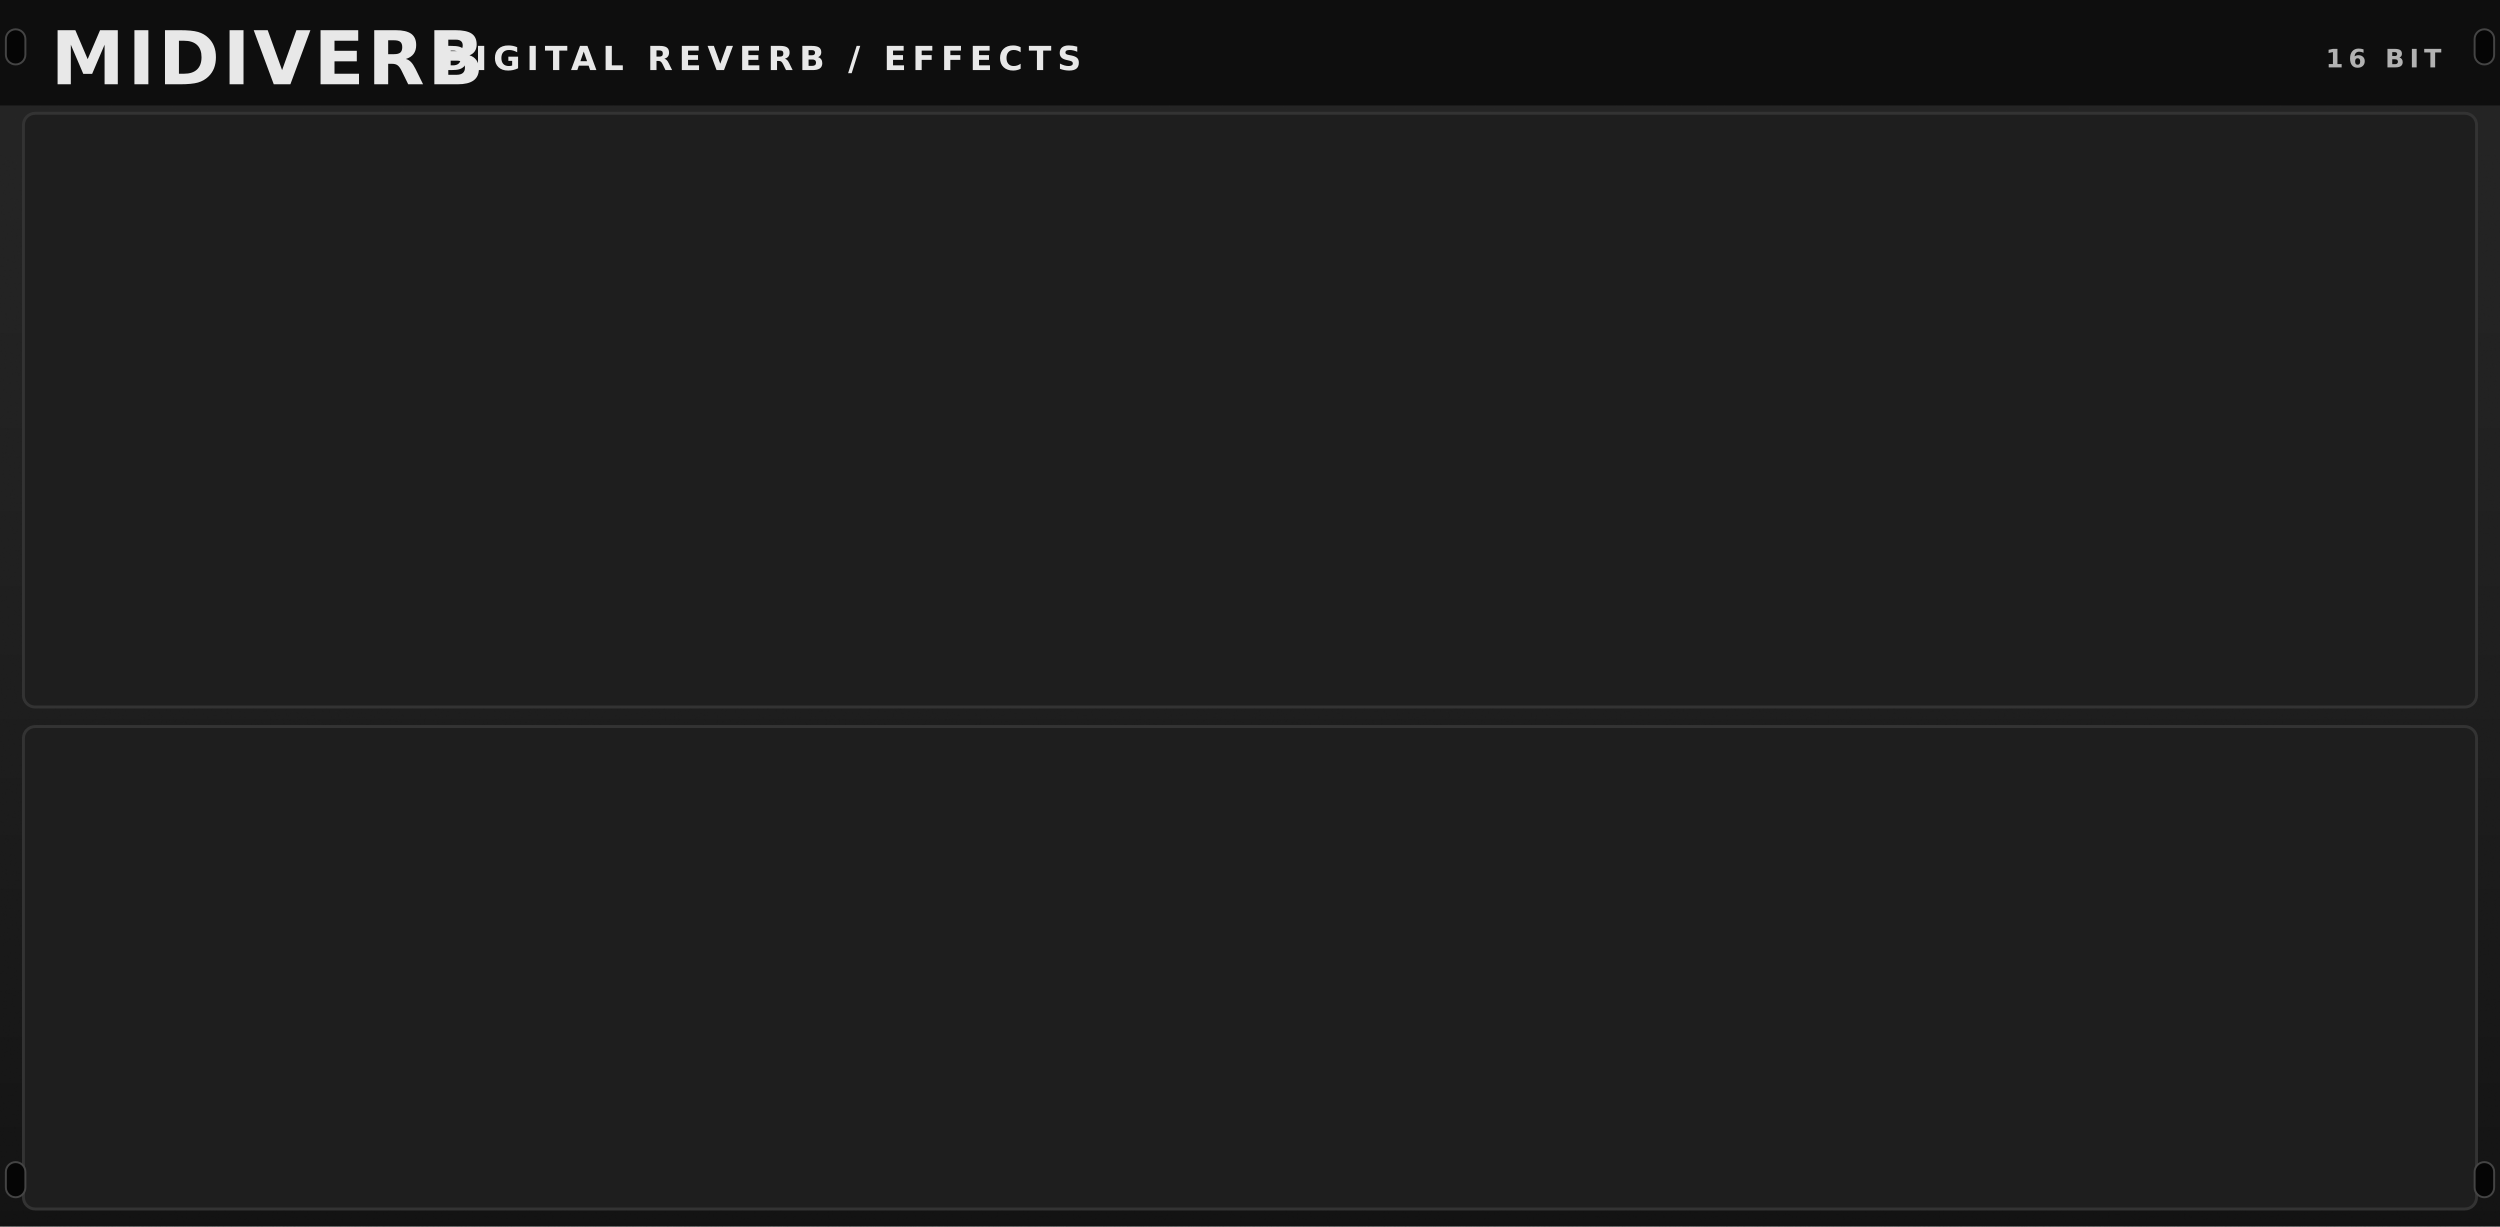
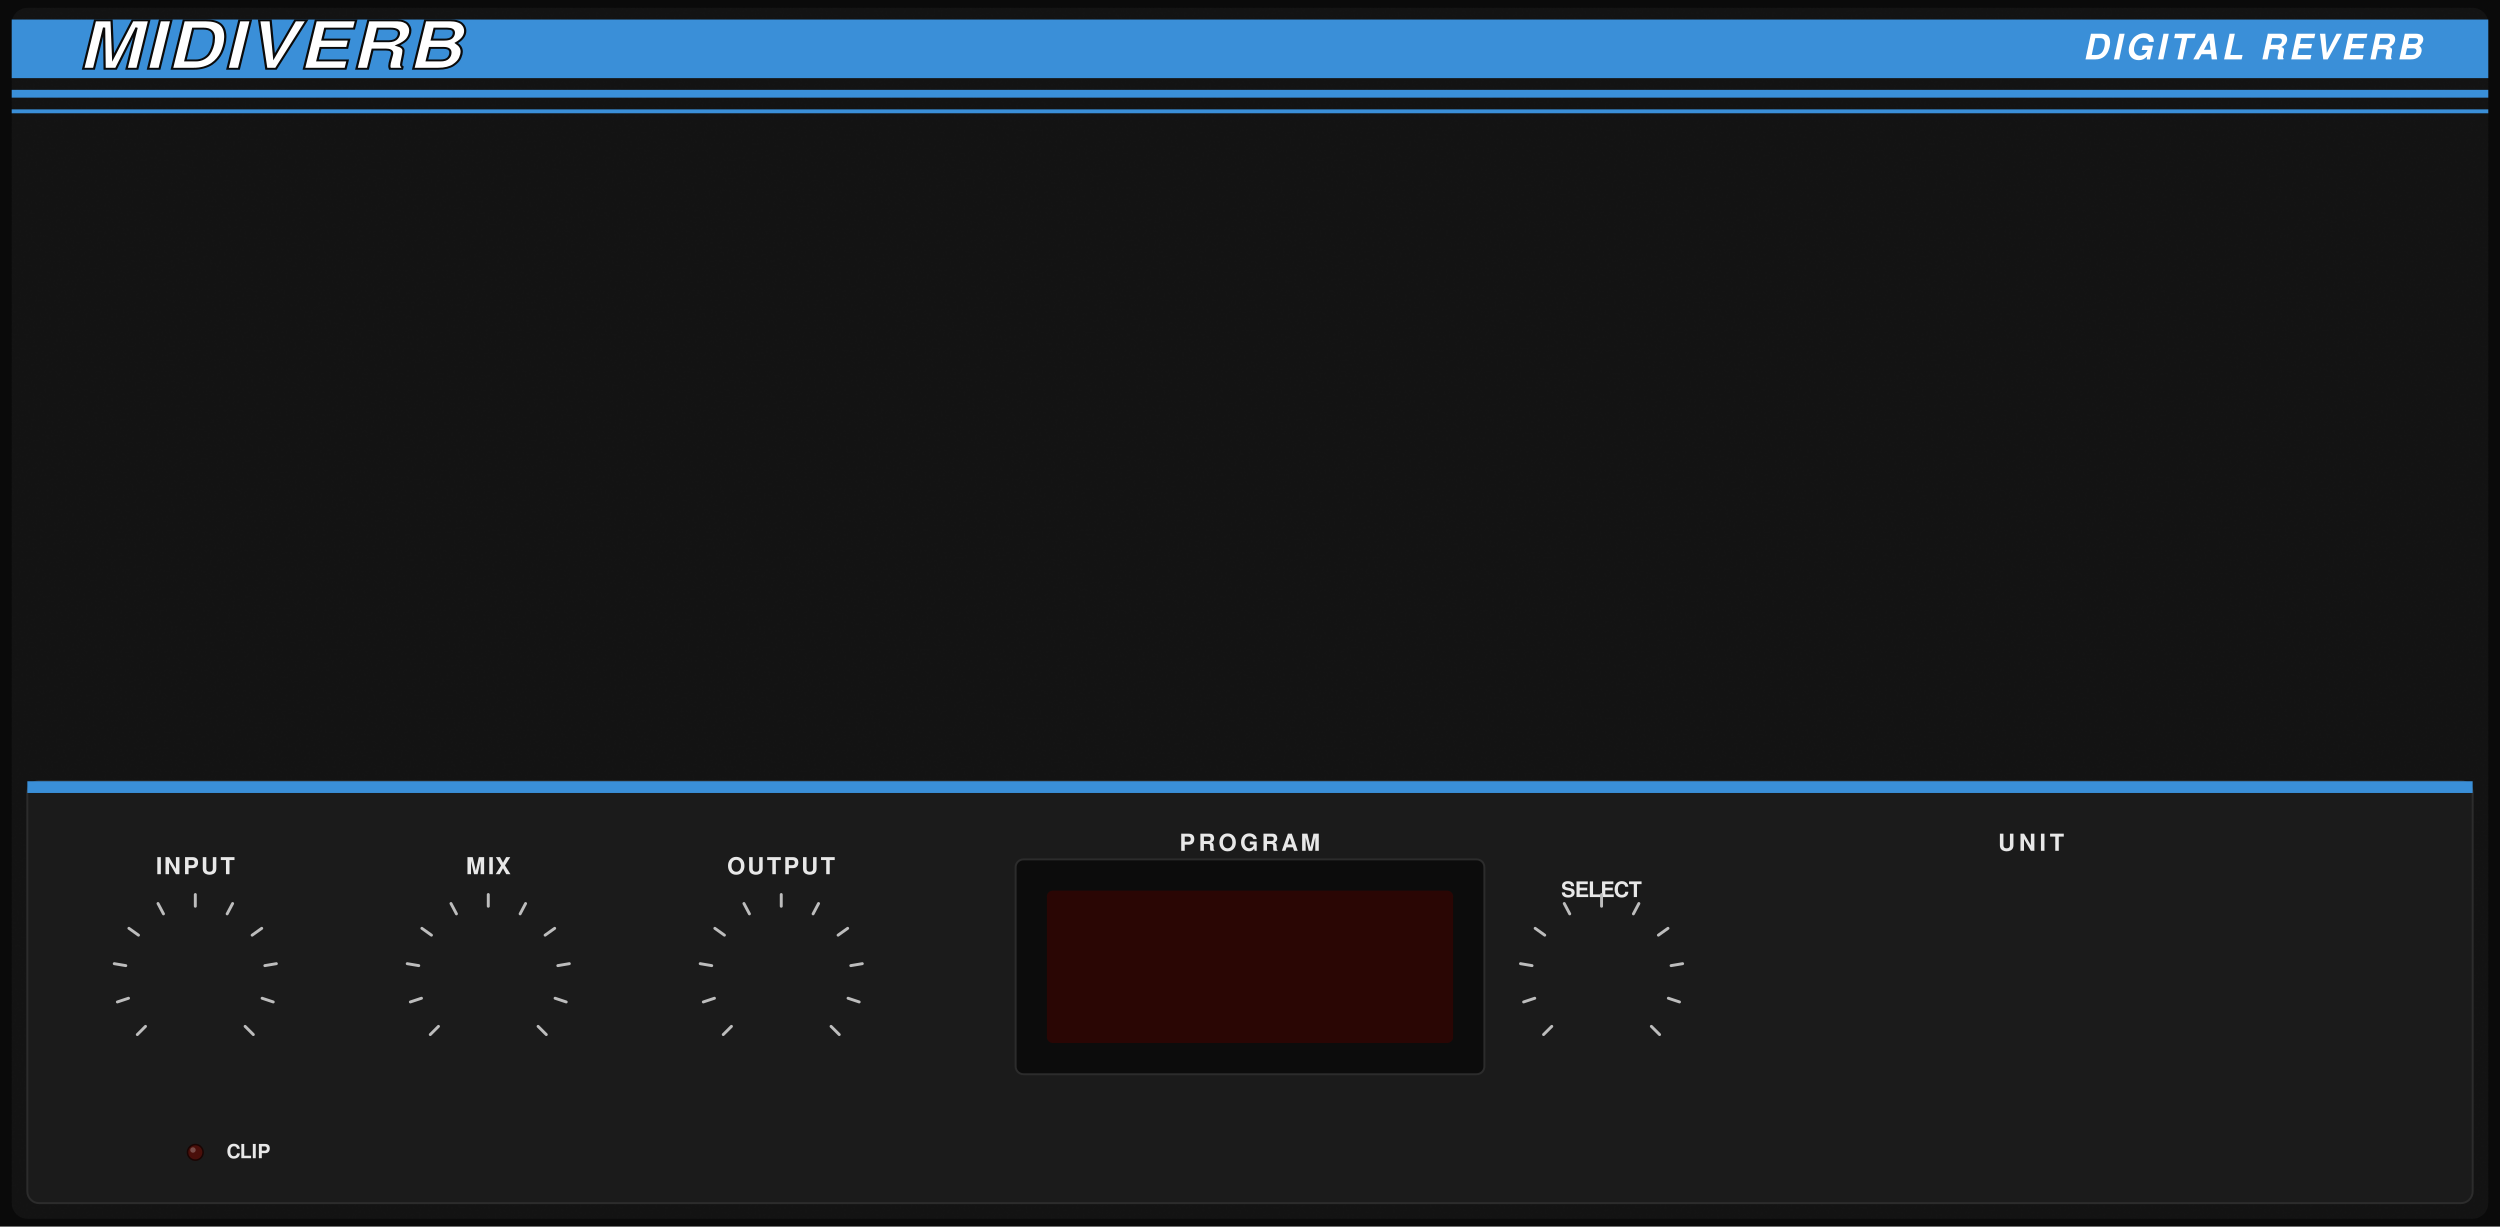
<svg xmlns="http://www.w3.org/2000/svg" width="1280" height="628" viewBox="0 0 1280 628">
  <defs>
-     <filter id="brush" x="0" y="0" width="100%" height="100%">
-       <feTurbulence type="fractalNoise" baseFrequency="0.002 0.9" numOctaves="2" seed="4" />
-       <feColorMatrix values="0 0 0 0 1  0 0 0 0 1  0 0 0 0 1  0 0 0 0.16 0" />
+     <linearGradient id="hw-screw" x1="0" y1="0" x2="1" y2="1">
+       <stop offset="0" stop-color="#f2f2f2" />
+       <stop offset="1" stop-color="#7a7a7a" />
+     </linearGradient>
+     <filter id="hw-brush" x="0" y="0" width="100%" height="100%">
+       <feTurbulence type="fractalNoise" baseFrequency="0.003 0.8" numOctaves="2" seed="5" />
+       <feColorMatrix values="0 0 0 0 1  0 0 0 0 1  0 0 0 0 1  0 0 0 0.20 0" />
    </filter>
-     <filter id="grain" x="0" y="0" width="100%" height="100%">
-       <feTurbulence type="fractalNoise" baseFrequency="0.9" numOctaves="2" seed="7" />
-       <feColorMatrix values="0 0 0 0 0  0 0 0 0 0  0 0 0 0 0  0 0 0 0.10 0" />
+     <filter id="hw-brushd" x="0" y="0" width="100%" height="100%">
+       <feTurbulence type="fractalNoise" baseFrequency="0.003 0.8" numOctaves="2" seed="9" />
+       <feColorMatrix values="0 0 0 0 0  0 0 0 0 0  0 0 0 0 0  0 0 0 0.16 0" />
    </filter>
-     <filter id="woodf" x="0" y="0" width="100%" height="100%">
-       <feTurbulence type="fractalNoise" baseFrequency="0.012 0.25" numOctaves="3" seed="11" />
-       <feColorMatrix values="0 0 0 0 0.36  0 0 0 0 0.20  0 0 0 0 0.09  0 0 0 0.9 0" />
+     <filter id="hw-grain" x="0" y="0" width="100%" height="100%">
+       <feTurbulence type="fractalNoise" baseFrequency="0.85" numOctaves="2" seed="3" />
+       <feColorMatrix values="0 0 0 0 0  0 0 0 0 0  0 0 0 0 0  0 0 0 0.07 0" />
    </filter>
-     <linearGradient id="screw" x1="0" y1="0" x2="1" y2="1">
-       <stop offset="0" stop-color="#eee" />
-       <stop offset="1" stop-color="#777" />
-     </linearGradient>
-     <linearGradient id="shade" x1="0" y1="0" x2="0" y2="1">
-       <stop offset="0" stop-color="#fff" stop-opacity="0.07" />
-       <stop offset="1" stop-color="#000" stop-opacity="0.12" />
+     <filter id="hw-wood" x="0" y="0" width="100%" height="100%">
+       <feTurbulence type="fractalNoise" baseFrequency="0.006 0.18" numOctaves="4" seed="21" />
+       <feColorMatrix values="0 0 0 0 0.30  0 0 0 0 0.15  0 0 0 0 0.05  0 0 0 0.85 0" />
+     </filter>
+     <filter id="hw-soft" x="-20%" y="-20%" width="140%" height="140%">
+       <feGaussianBlur stdDeviation="2" />
+     </filter>
+     <filter id="hw-shadow" x="-30%" y="-30%" width="160%" height="160%">
+       <feDropShadow dx="0" dy="2" stdDeviation="2" flood-opacity="0.45" />
+     </filter>
+     <linearGradient id="hw-vshade" x1="0" y1="0" x2="0" y2="1">
+       <stop offset="0" stop-color="#fff" stop-opacity="0.10" />
+       <stop offset="1" stop-color="#000" stop-opacity="0.14" />
    </linearGradient>
  </defs>
-   <rect width="1280" height="628" fill="#161616" />
-   <rect width="1280" height="628" filter="url(#grain)" />
-   <rect width="1280" height="628" fill="url(#shade)" />
-   <rect x="12" y="58" width="1256" height="304" rx="6" fill="#1e1e1e" stroke="#333333" stroke-width="1.5" />
-   <rect x="12" y="372" width="1256" height="247" rx="6" fill="#1e1e1e" stroke="#333333" stroke-width="1.5" />
-   <rect x="0" y="0" width="1280" height="54" fill="#0e0e0e" />
-   <text x="26" y="30" font-family="Titillium Web, DejaVu Sans, sans-serif" font-size="38" font-weight="700" fill="#e8e8e8" text-anchor="start" dominant-baseline="central" style="letter-spacing:0.04em;">MIDIVERB</text>
-   <text x="226" y="30" font-family="Titillium Web, DejaVu Sans, sans-serif" font-size="17" font-weight="600" fill="#e8e8e8" text-anchor="start" dominant-baseline="central" style="letter-spacing:0.18em;">DIGITAL REVERB / EFFECTS</text>
-   <text x="1250" y="30" font-family="Titillium Web, DejaVu Sans, sans-serif" font-size="13" font-weight="600" fill="#e8e8e8" text-anchor="end" dominant-baseline="central" style="letter-spacing:0.2em;" opacity="0.75">16 BIT</text>
-   <rect x="3" y="15" width="10" height="18" rx="5" fill="#050505" stroke="#444" />
-   <rect x="3" y="595" width="10" height="18" rx="5" fill="#050505" stroke="#444" />
-   <rect x="1267" y="15" width="10" height="18" rx="5" fill="#050505" stroke="#444" />
-   <rect x="1267" y="595" width="10" height="18" rx="5" fill="#050505" stroke="#444" />
+   <rect x="0" y="0" width="1280" height="628" rx="0" fill="#0a0a0a" />
+   <rect x="6" y="4" width="1268" height="620" rx="8" fill="#141414" />
+   <rect x="6" y="4" width="1268" height="620" filter="url(#hw-grain)" />
+   <rect x="6" y="10" width="1268" height="30" rx="0" fill="#3a8fd8" />
+   <rect x="6" y="46" width="1268" height="4" rx="0" fill="#3a8fd8" />
+   <rect x="6" y="56" width="1268" height="2" rx="0" fill="#3a8fd8" />
+   <text x="40" y="25" font-size="34" fill="#fff" text-anchor="start" dominant-baseline="central" style="font-family:FreeSans, Liberation Sans, Titillium Web, sans-serif;font-weight:700;letter-spacing:0.02em;font-style:italic;" transform="translate(40 0) scale(1.15 1) translate(-40 0)" stroke="#0a0a0a" stroke-width="1">MIDIVERB</text>
+   <text x="1240" y="25" font-size="18" fill="#fff" text-anchor="end" dominant-baseline="central" style="font-family:FreeSans, Liberation Sans, Titillium Web, sans-serif;font-weight:700;letter-spacing:0.1em;font-style:italic;">DIGITAL REVERB</text>
+   <rect x="14" y="400" width="1252" height="216" rx="6" fill="#1b1b1b" stroke="#2c2c2c" stroke-width="1" />
+   <rect x="14" y="400" width="1252" height="6" rx="0" fill="#3a8fd8" />
+   <g stroke="#bdbdbd" stroke-width="1.5" stroke-linecap="round">
+     <line x1="74.5" y1="525.5" x2="70.3" y2="529.7" />
+     <line x1="65.8" y1="511.1" x2="60.1" y2="513.0" />
+     <line x1="64.4" y1="494.4" x2="58.5" y2="493.4" />
+     <line x1="70.9" y1="478.8" x2="66.0" y2="475.3" />
+     <line x1="83.7" y1="467.9" x2="80.9" y2="462.6" />
+     <line x1="100.0" y1="464.0" x2="100.0" y2="458.0" />
+     <line x1="116.3" y1="467.9" x2="119.1" y2="462.6" />
+     <line x1="129.1" y1="478.8" x2="134.0" y2="475.3" />
+     <line x1="135.6" y1="494.4" x2="141.5" y2="493.4" />
+     <line x1="134.2" y1="511.1" x2="139.9" y2="513.0" />
+     <line x1="125.5" y1="525.5" x2="129.7" y2="529.7" />
+   </g>
+   <g stroke="#bdbdbd" stroke-width="1.5" stroke-linecap="round">
+     <line x1="224.5" y1="525.5" x2="220.3" y2="529.7" />
+     <line x1="215.8" y1="511.1" x2="210.1" y2="513.0" />
+     <line x1="214.4" y1="494.4" x2="208.5" y2="493.4" />
+     <line x1="220.9" y1="478.8" x2="216.0" y2="475.3" />
+     <line x1="233.7" y1="467.9" x2="230.9" y2="462.6" />
+     <line x1="250.0" y1="464.0" x2="250.0" y2="458.0" />
+     <line x1="266.3" y1="467.9" x2="269.1" y2="462.6" />
+     <line x1="279.1" y1="478.8" x2="284.0" y2="475.3" />
+     <line x1="285.6" y1="494.4" x2="291.5" y2="493.4" />
+     <line x1="284.2" y1="511.1" x2="289.9" y2="513.0" />
+     <line x1="275.5" y1="525.5" x2="279.7" y2="529.7" />
+   </g>
+   <g stroke="#bdbdbd" stroke-width="1.5" stroke-linecap="round">
+     <line x1="374.5" y1="525.5" x2="370.3" y2="529.7" />
+     <line x1="365.8" y1="511.1" x2="360.1" y2="513.0" />
+     <line x1="364.4" y1="494.4" x2="358.5" y2="493.4" />
+     <line x1="370.9" y1="478.8" x2="366.0" y2="475.3" />
+     <line x1="383.7" y1="467.9" x2="380.9" y2="462.6" />
+     <line x1="400.0" y1="464.0" x2="400.0" y2="458.0" />
+     <line x1="416.3" y1="467.9" x2="419.1" y2="462.6" />
+     <line x1="429.1" y1="478.8" x2="434.0" y2="475.3" />
+     <line x1="435.6" y1="494.4" x2="441.5" y2="493.4" />
+     <line x1="434.2" y1="511.1" x2="439.9" y2="513.0" />
+     <line x1="425.5" y1="525.5" x2="429.7" y2="529.7" />
+   </g>
+   <circle cx="100" cy="590" r="4" fill="#4a0f0a" stroke="#1a0503" stroke-width="0.8" />
+   <circle cx="98.8" cy="588.8" r="1.4" fill="#fff" opacity="0.25" />
+   <text x="116" y="590" font-size="10" fill="#e8e8e8" text-anchor="start" dominant-baseline="central" style="font-family:FreeSans, Liberation Sans, Titillium Web, sans-serif;font-weight:700;letter-spacing:0em;">CLIP</text>
+   <rect x="520" y="440" width="240" height="110" rx="4" fill="#0c0c0c" stroke="#2c2c2c" stroke-width="1" />
+   <rect x="536" y="456" width="208" height="78" rx="3" fill="#2a0604" />
+   <text x="640" y="432" font-size="12" fill="#e8e8e8" text-anchor="middle" dominant-baseline="central" style="font-family:FreeSans, Liberation Sans, Titillium Web, sans-serif;font-weight:700;letter-spacing:0.14em;">PROGRAM</text>
+   <text x="820" y="456" font-size="11" fill="#e8e8e8" text-anchor="middle" dominant-baseline="central" style="font-family:FreeSans, Liberation Sans, Titillium Web, sans-serif;font-weight:700;letter-spacing:0em;">SELECT</text>
+   <g stroke="#bdbdbd" stroke-width="1.5" stroke-linecap="round">
+     <line x1="794.5" y1="525.5" x2="790.3" y2="529.7" />
+     <line x1="785.8" y1="511.1" x2="780.1" y2="513.0" />
+     <line x1="784.4" y1="494.4" x2="778.5" y2="493.4" />
+     <line x1="790.9" y1="478.8" x2="786.0" y2="475.3" />
+     <line x1="803.7" y1="467.9" x2="800.9" y2="462.6" />
+     <line x1="820.0" y1="464.0" x2="820.0" y2="458.0" />
+     <line x1="836.3" y1="467.9" x2="839.1" y2="462.6" />
+     <line x1="849.1" y1="478.8" x2="854.0" y2="475.3" />
+     <line x1="855.6" y1="494.4" x2="861.5" y2="493.4" />
+     <line x1="854.2" y1="511.1" x2="859.9" y2="513.0" />
+     <line x1="845.5" y1="525.5" x2="849.7" y2="529.7" />
+   </g>
+   <text x="1040" y="432" font-size="12" fill="#e8e8e8" text-anchor="middle" dominant-baseline="central" style="font-family:FreeSans, Liberation Sans, Titillium Web, sans-serif;font-weight:700;letter-spacing:0.14em;">UNIT</text>
+   <text x="100" y="444" font-size="12" fill="#e8e8e8" text-anchor="middle" dominant-baseline="central" style="font-family:FreeSans, Liberation Sans, Titillium Web, sans-serif;font-weight:700;letter-spacing:0.08em;">INPUT</text>
+   <text x="250" y="444" font-size="12" fill="#e8e8e8" text-anchor="middle" dominant-baseline="central" style="font-family:FreeSans, Liberation Sans, Titillium Web, sans-serif;font-weight:700;letter-spacing:0.08em;">MIX</text>
+   <text x="400" y="444" font-size="12" fill="#e8e8e8" text-anchor="middle" dominant-baseline="central" style="font-family:FreeSans, Liberation Sans, Titillium Web, sans-serif;font-weight:700;letter-spacing:0.08em;">OUTPUT</text>
</svg>
